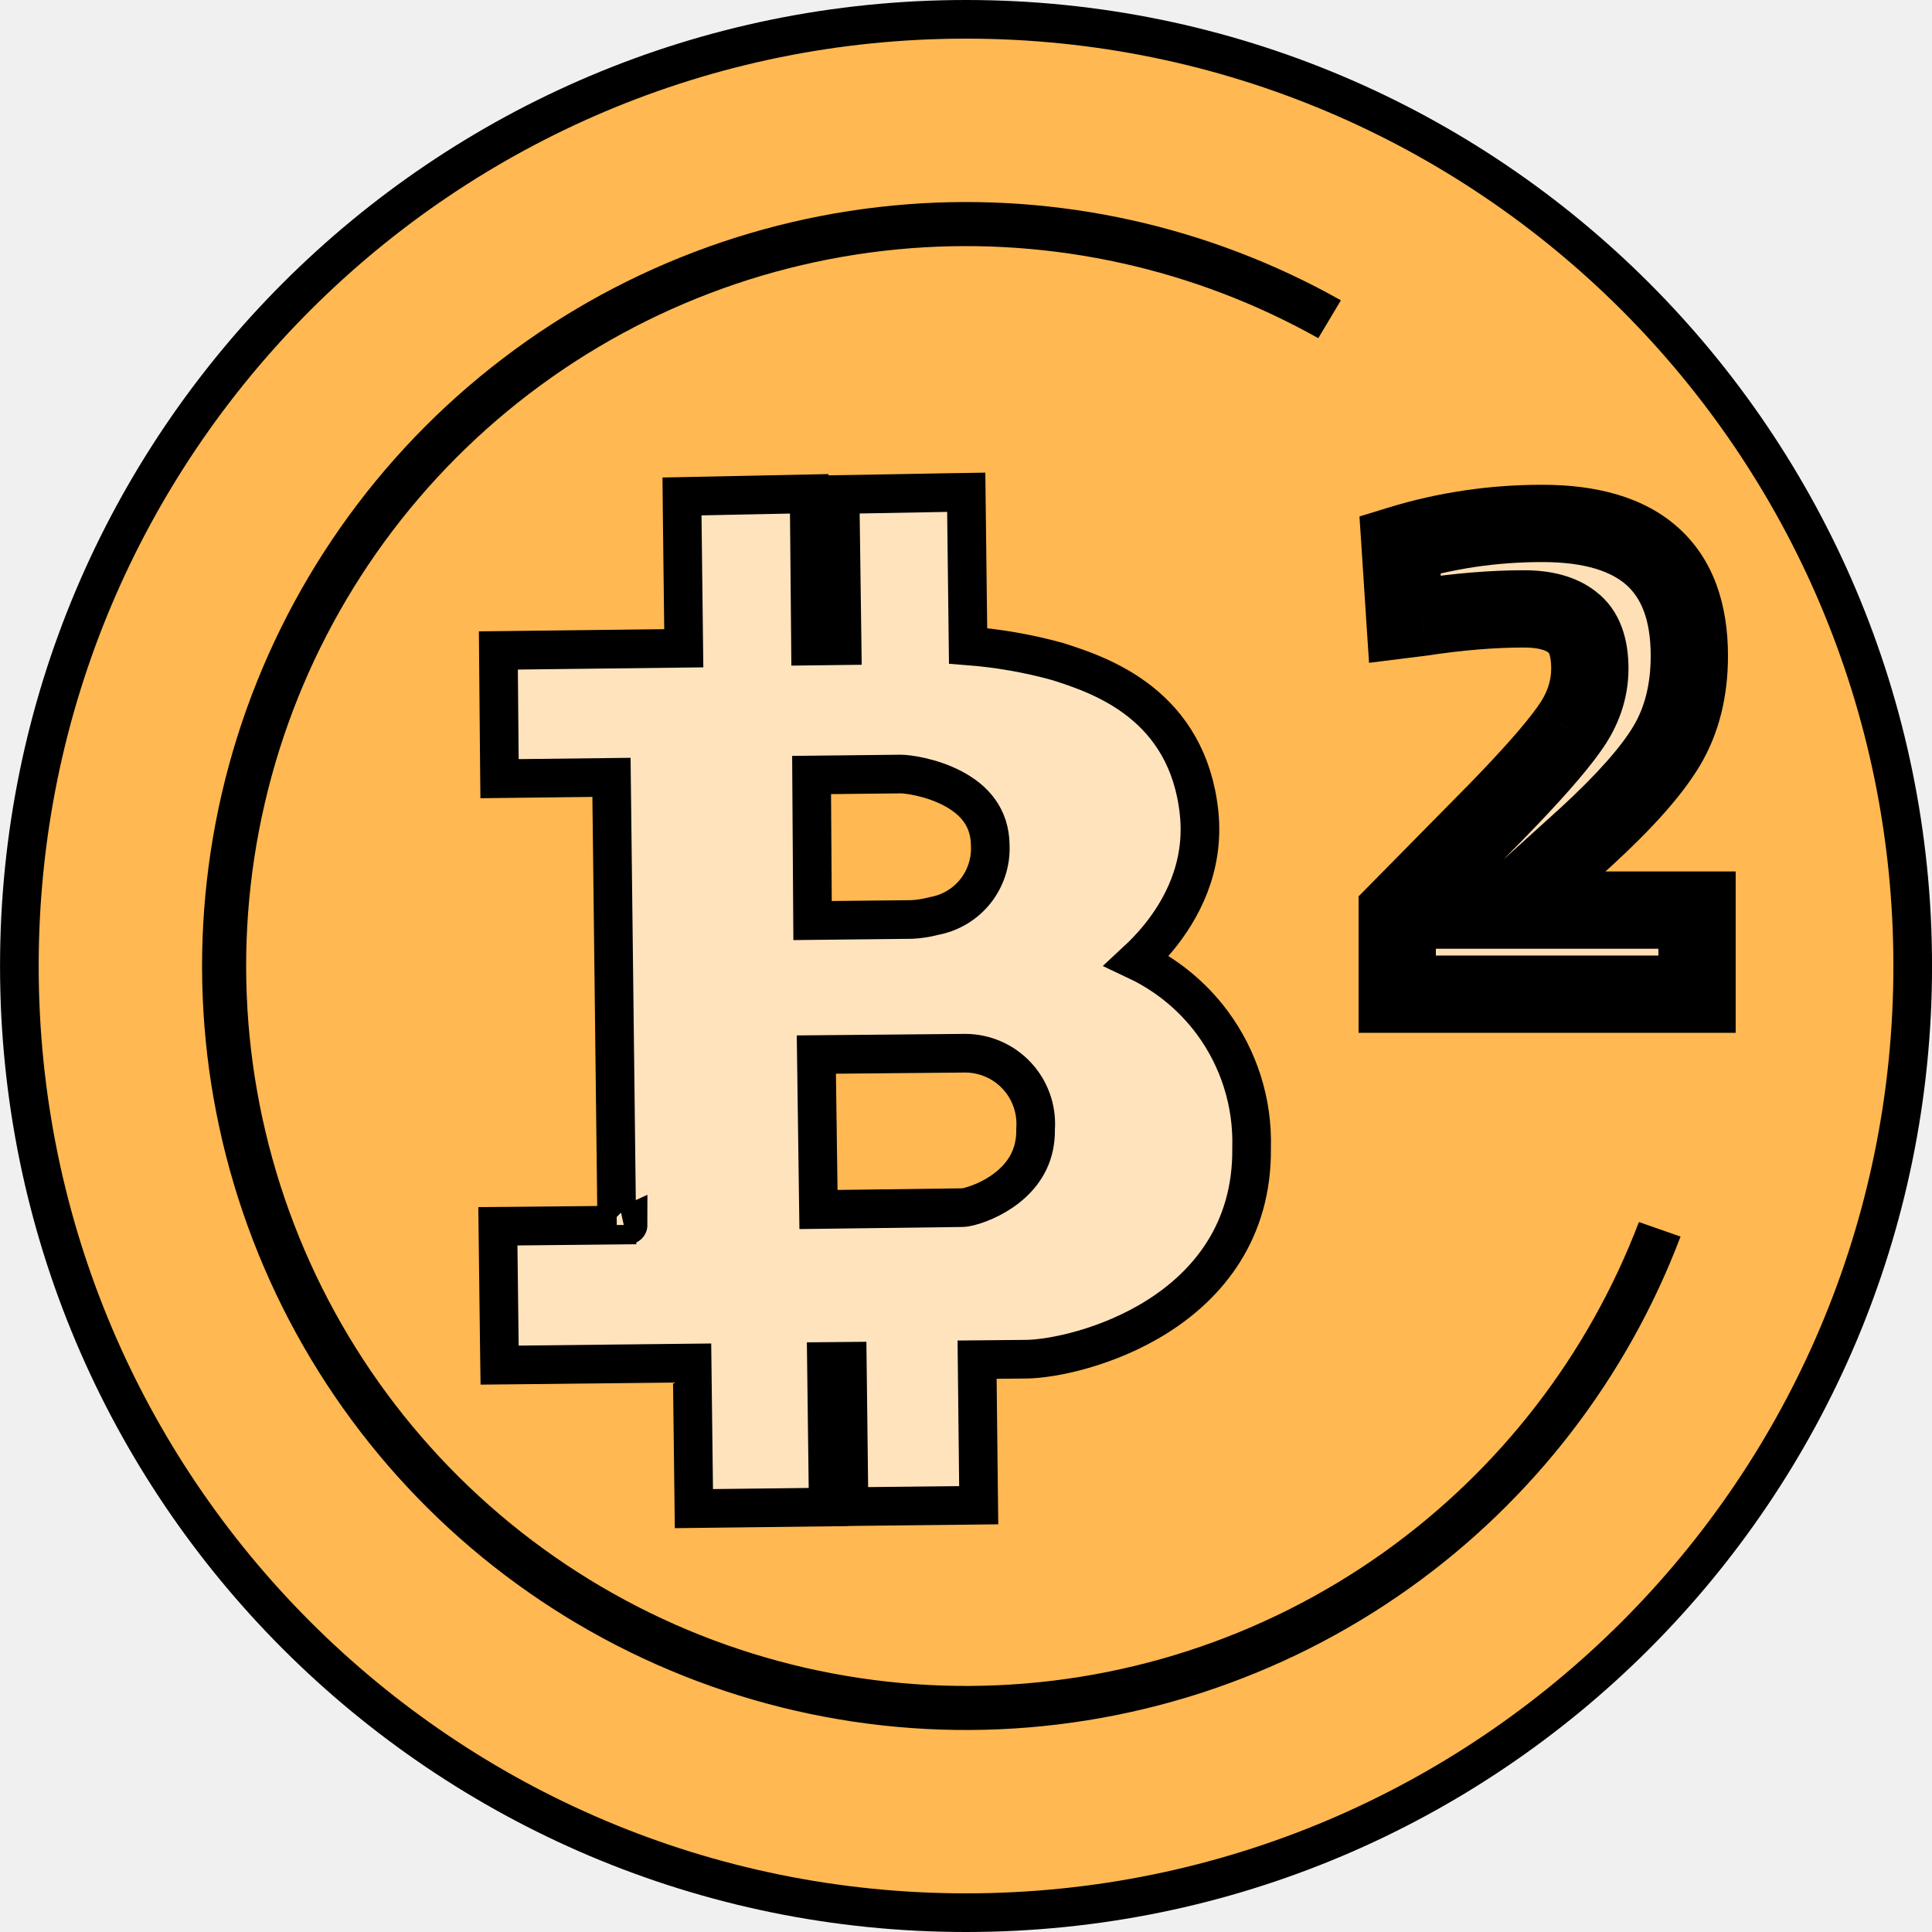
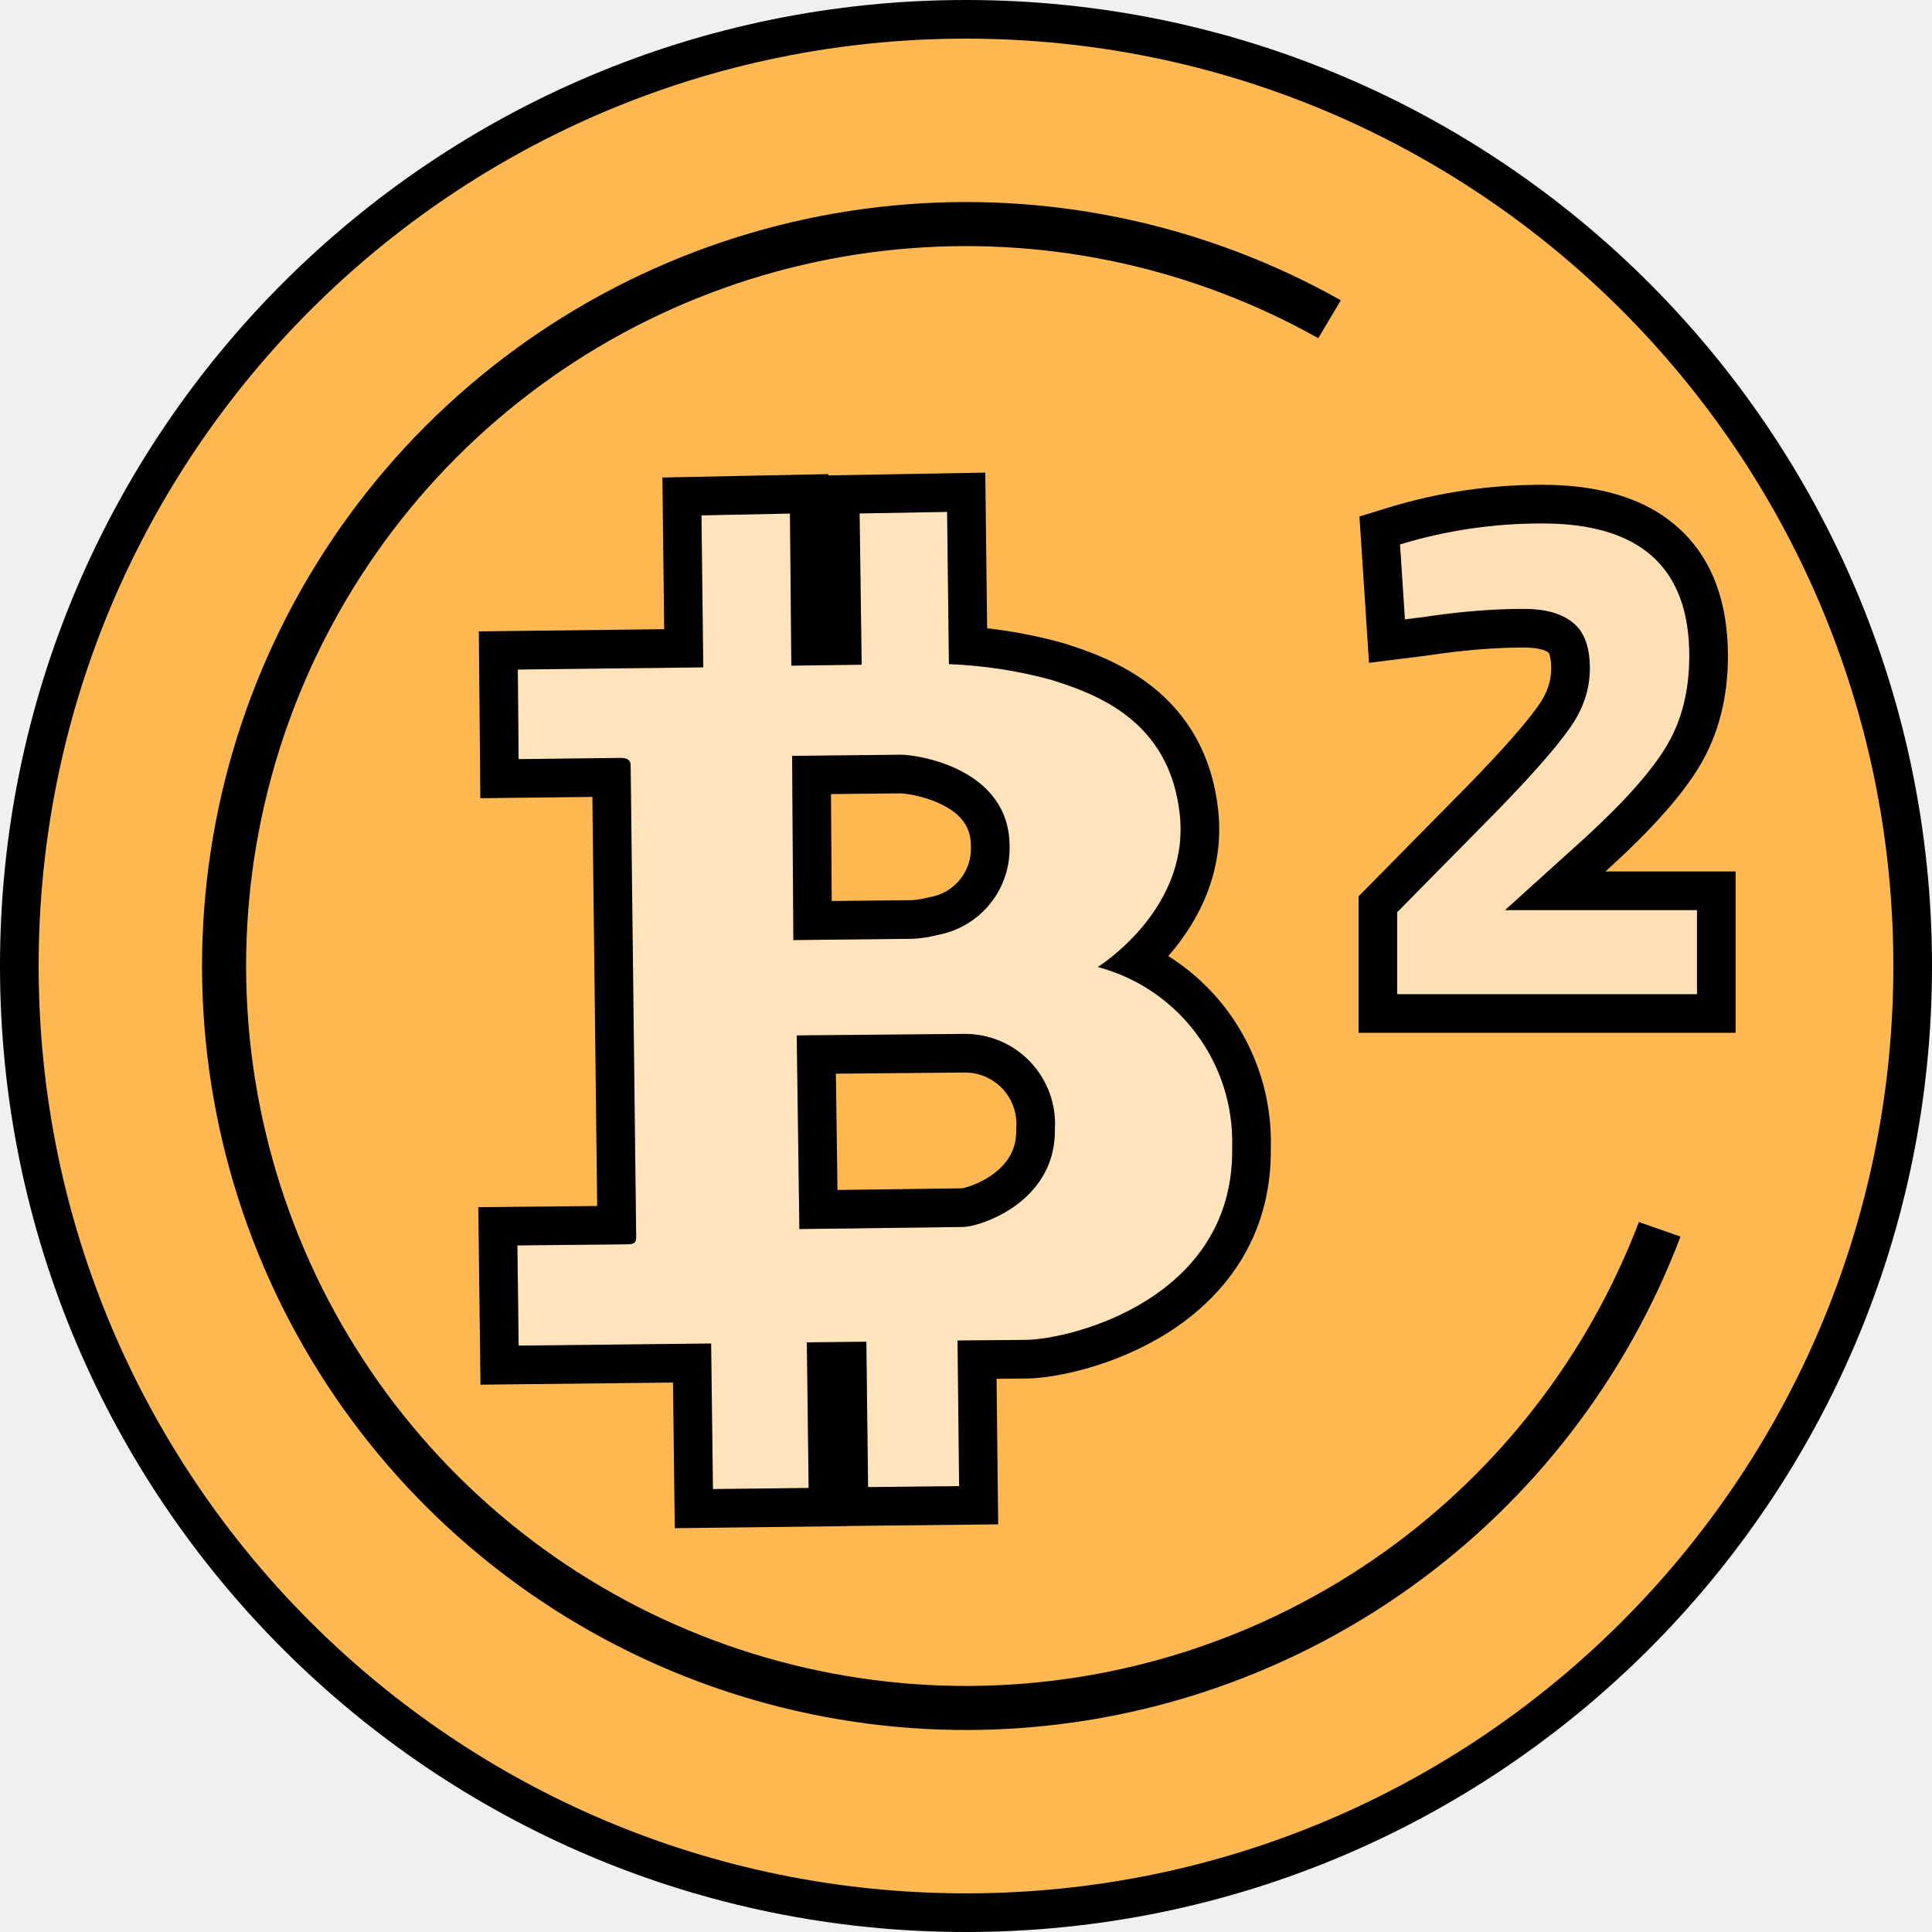
<svg xmlns="http://www.w3.org/2000/svg" width="50" height="50" viewBox="0 0 50 50" fill="none">
-   <circle cx="25.001" cy="25" r="24.5" fill="#FFB852" stroke="black" />
-   <path d="M15.962 31.706L13.386 31.732L12.885 31.736L12.891 32.238L12.923 34.83L12.93 35.329L13.429 35.324L17.912 35.275L17.952 38.543L17.958 39.043L18.458 39.037L20.935 39.008L21.435 39.002L21.429 38.501L21.388 35.235L21.928 35.23L21.967 38.492L21.973 38.992L22.473 38.986L24.829 38.961L25.329 38.955L25.323 38.455L25.287 35.188L26.558 35.176L26.561 35.176C27.238 35.167 28.677 34.877 29.952 34.072C31.249 33.254 32.417 31.874 32.391 29.707C32.425 28.54 32.064 27.396 31.368 26.459C30.857 25.772 30.186 25.226 29.421 24.864C29.59 24.707 29.774 24.519 29.955 24.302C30.567 23.566 31.181 22.451 31.032 21.036C30.887 19.659 30.263 18.756 29.508 18.159C28.773 17.576 27.929 17.298 27.369 17.12L27.36 17.117L27.35 17.115C26.599 16.909 25.83 16.775 25.054 16.715L25.012 13.242L25.006 12.74L24.503 12.748L22.24 12.789L21.742 12.797L21.748 13.295L21.794 16.71L20.976 16.72L20.945 13.286L20.941 12.78L20.435 12.791L18.145 12.838L17.65 12.848L17.655 13.343L17.696 16.777L13.396 16.828L12.898 16.834L12.902 17.332L12.923 19.651L12.928 20.152L13.429 20.146L15.825 20.118L15.962 31.706ZM16.078 20.116C16.078 20.116 16.077 20.116 16.076 20.116L16.078 20.116ZM16.255 31.702C16.255 31.703 16.254 31.703 16.253 31.703L16.255 31.702ZM25.628 21.886L25.628 21.886L25.628 21.9C25.643 22.324 25.504 22.74 25.239 23.071C24.973 23.402 24.597 23.627 24.18 23.704L24.163 23.708L24.146 23.712C23.968 23.758 23.786 23.786 23.602 23.796L21.029 23.824L21.004 20.057L23.303 20.032C23.303 20.032 23.303 20.032 23.303 20.032C23.471 20.03 24.092 20.107 24.656 20.404C25.2 20.691 25.624 21.139 25.628 21.886ZM26.802 29.198L26.801 29.217L26.801 29.235C26.809 29.859 26.549 30.301 26.204 30.619C25.848 30.949 25.405 31.14 25.105 31.219L25.098 31.221L25.091 31.223C25.028 31.241 24.962 31.252 24.897 31.254L21.182 31.302L21.127 27.292L24.993 27.257C25.24 27.259 25.485 27.312 25.711 27.411C25.939 27.511 26.144 27.656 26.313 27.838C26.483 28.019 26.614 28.234 26.698 28.468C26.782 28.701 26.817 28.95 26.802 29.198Z" fill="#FFE3BD" stroke="black" />
-   <path d="M23.498 5.286C27.4 4.988 31.299 5.856 34.702 7.772L34.117 8.752C30.916 6.956 27.252 6.144 23.584 6.423C19.751 6.716 16.102 8.187 13.137 10.635C10.172 13.084 8.038 16.389 7.026 20.099C6.015 23.808 6.176 27.739 7.487 31.354C8.798 34.968 11.195 38.089 14.349 40.287C17.504 42.485 21.261 43.653 25.106 43.632C28.951 43.61 32.695 42.4 35.824 40.166C38.818 38.029 41.109 35.057 42.415 31.626L43.492 32.003C42.108 35.656 39.672 38.821 36.487 41.094C33.166 43.465 29.192 44.749 25.112 44.772C21.032 44.795 17.045 43.555 13.697 41.222C10.35 38.89 7.806 35.578 6.415 31.743C5.023 27.907 4.853 23.735 5.926 19.799C7 15.862 9.265 12.354 12.411 9.756C15.557 7.158 19.429 5.596 23.498 5.286Z" fill="black" />
-   <path d="M43.919 25.729H36.16V23.608L38.716 21.015C39.623 20.085 40.251 19.372 40.602 18.876C40.964 18.381 41.145 17.855 41.145 17.299C41.145 16.731 40.994 16.332 40.692 16.102C40.402 15.873 39.985 15.758 39.441 15.758C38.632 15.758 37.749 15.831 36.794 15.976L36.359 16.03L36.233 14.09C37.417 13.728 38.644 13.546 39.913 13.546C42.451 13.546 43.72 14.688 43.72 16.973C43.72 17.867 43.526 18.64 43.139 19.293C42.753 19.946 42.052 20.737 41.037 21.668L38.952 23.553H43.919V25.729Z" fill="#FFDFB6" />
-   <path d="M43.919 25.729V26.729H44.919V25.729H43.919ZM36.16 25.729H35.16V26.729H36.16V25.729ZM36.16 23.608L35.448 22.906L35.16 23.198V23.608H36.16ZM38.716 21.015L39.428 21.717L39.432 21.713L38.716 21.015ZM40.602 18.876L39.794 18.286L39.79 18.292L39.785 18.299L40.602 18.876ZM40.692 16.102L40.071 16.887L40.079 16.893L40.087 16.899L40.692 16.102ZM36.794 15.976L36.919 16.968L36.932 16.966L36.945 16.964L36.794 15.976ZM36.359 16.03L35.361 16.095L35.431 17.154L36.483 17.022L36.359 16.03ZM36.233 14.09L35.94 13.134L35.183 13.366L35.235 14.155L36.233 14.09ZM41.037 21.668L41.707 22.41L41.712 22.405L41.037 21.668ZM38.952 23.553L38.281 22.812L36.355 24.553H38.952V23.553ZM43.919 23.553H44.919V22.553H43.919V23.553ZM43.919 24.729H36.16V26.729H43.919V24.729ZM37.16 25.729V23.608H35.16V25.729H37.16ZM36.872 24.31L39.428 21.717L38.004 20.313L35.448 22.906L36.872 24.31ZM39.432 21.713C40.344 20.777 41.019 20.017 41.418 19.454L39.785 18.299C39.483 18.726 38.901 19.392 38 20.318L39.432 21.713ZM41.408 19.467C41.883 18.819 42.145 18.089 42.145 17.299H40.145C40.145 17.62 40.045 17.943 39.794 18.286L41.408 19.467ZM42.145 17.299C42.145 16.579 41.953 15.805 41.297 15.306L40.087 16.899C40.071 16.886 40.079 16.882 40.097 16.928C40.118 16.984 40.145 17.098 40.145 17.299H42.145ZM41.313 15.318C40.78 14.896 40.108 14.758 39.441 14.758V16.758C39.862 16.758 40.024 16.849 40.071 16.887L41.313 15.318ZM39.441 14.758C38.573 14.758 37.64 14.836 36.644 14.987L36.945 16.964C37.859 16.825 38.69 16.758 39.441 16.758V14.758ZM36.67 14.983L36.235 15.038L36.483 17.022L36.919 16.968L36.67 14.983ZM37.357 15.965L37.23 14.025L35.235 14.155L35.361 16.095L37.357 15.965ZM36.525 15.046C37.612 14.713 38.74 14.546 39.913 14.546V12.546C38.547 12.546 37.221 12.742 35.94 13.134L36.525 15.046ZM39.913 14.546C41.052 14.546 41.72 14.805 42.099 15.146C42.458 15.469 42.72 16.014 42.72 16.973H44.72C44.72 15.648 44.347 14.479 43.437 13.66C42.547 12.859 41.311 12.546 39.913 12.546V14.546ZM42.72 16.973C42.72 17.72 42.559 18.311 42.279 18.783L44 19.803C44.493 18.97 44.72 18.014 44.72 16.973H42.72ZM42.279 18.783C41.968 19.309 41.352 20.022 40.361 20.931L41.712 22.405C42.751 21.453 43.538 20.582 44 19.803L42.279 18.783ZM40.366 20.926L38.281 22.812L39.623 24.295L41.707 22.41L40.366 20.926ZM38.952 24.553H43.919V22.553H38.952V24.553ZM42.919 23.553V25.729H44.919V23.553H42.919Z" fill="black" />
+   <g clip-path="url(#clip0_13_67)">
+     <path d="M25 49.5C38.531 49.5 49.5 38.531 49.5 25C49.5 11.469 38.531 0.5 25 0.5C11.469 0.5 0.5 11.469 0.5 25C0.5 38.531 11.469 49.5 25 49.5Z" fill="#FFB852" stroke="black" />
+     <path d="M16.464 31.947C16.467 32.107 16.469 32.2 16.249 32.203L13.391 32.231L13.423 34.824L18.404 34.77L18.451 38.537L20.928 38.508L20.881 34.74L22.421 34.724L22.466 38.486L24.823 38.461L24.781 34.692L26.553 34.676C27.733 34.66 31.946 33.611 31.89 29.703C31.923 28.645 31.597 27.607 30.966 26.758C30.334 25.909 29.434 25.298 28.412 25.025C28.412 25.025 30.793 23.555 30.534 21.088C30.275 18.622 28.334 17.952 27.217 17.597C26.35 17.359 25.458 17.222 24.559 17.187L24.512 13.248L22.248 13.288L22.3 17.203L20.48 17.227L20.444 13.291L18.155 13.338L18.201 17.271L13.401 17.328L13.422 19.646L16.054 19.615C16.319 19.612 16.32 19.745 16.321 19.833L16.464 31.947ZM20.5 19.562L23.297 19.532C23.778 19.528 26.116 19.9 26.127 21.883C26.145 22.427 25.968 22.959 25.628 23.384C25.287 23.808 24.806 24.096 24.271 24.196C24.057 24.252 23.837 24.285 23.616 24.296L20.532 24.329L20.5 19.562ZM20.62 26.796L24.992 26.757C25.309 26.759 25.621 26.826 25.911 26.953C26.201 27.08 26.462 27.265 26.678 27.496C26.894 27.728 27.06 28.001 27.167 28.299C27.274 28.596 27.32 28.913 27.3 29.229C27.32 30.806 25.951 31.514 25.231 31.702C25.126 31.733 25.017 31.751 24.907 31.754L20.688 31.808L20.62 26.796Z" fill="#FFE3BD" />
+     <path fill-rule="evenodd" clip-rule="evenodd" d="M15.455 31.211L12.378 31.241L12.435 35.835L17.417 35.781L17.463 39.549L21.94 39.496L21.94 39.492L25.833 39.45L25.791 35.683L26.562 35.676L26.566 35.676C27.33 35.666 28.86 35.351 30.218 34.495C31.617 33.612 32.915 32.09 32.889 29.711C32.924 28.436 32.529 27.185 31.768 26.161C31.346 25.594 30.825 25.114 30.235 24.742C30.269 24.703 30.304 24.663 30.338 24.622C31 23.826 31.696 22.581 31.528 20.984C31.368 19.463 30.67 18.441 29.817 17.767C29.003 17.122 28.08 16.822 27.52 16.644L27.5 16.638L27.481 16.633C26.847 16.459 26.2 16.334 25.547 16.26L25.499 12.231L21.435 12.303L21.435 12.27L17.143 12.358L17.189 16.283L12.392 16.34L12.431 20.658L15.33 20.624L15.455 31.211ZM18.2 17.271L13.401 17.328L13.422 19.646L16.053 19.615C16.318 19.612 16.32 19.745 16.321 19.833L16.463 31.947L16.464 31.948C16.467 32.107 16.468 32.2 16.248 32.203L13.39 32.231L13.422 34.824L18.404 34.77L18.451 38.537L20.927 38.508L20.881 34.74L22.421 34.724L22.466 38.486L24.822 38.461L24.781 34.692L26.553 34.676C27.733 34.66 31.945 33.611 31.889 29.703C31.922 28.645 31.597 27.607 30.965 26.758C30.569 26.224 30.066 25.785 29.494 25.465C29.155 25.275 28.791 25.127 28.411 25.025C28.411 25.025 28.837 24.762 29.31 24.271C29.954 23.602 30.683 22.511 30.534 21.088C30.274 18.622 28.334 17.952 27.217 17.597C26.349 17.359 25.457 17.222 24.558 17.187L24.511 13.248L22.247 13.288L22.3 17.203L20.48 17.227L20.444 13.291L18.154 13.338L18.2 17.271ZM26.127 21.883C26.116 19.9 23.777 19.528 23.297 19.532L20.5 19.562L20.532 24.329L23.616 24.296C23.837 24.285 24.056 24.252 24.271 24.196C24.805 24.096 25.287 23.808 25.627 23.384C25.968 22.959 26.145 22.427 26.127 21.883ZM23.585 23.296C23.732 23.288 23.877 23.265 24.019 23.228L24.053 23.219L24.087 23.213C24.387 23.157 24.657 22.995 24.848 22.758C25.038 22.52 25.138 22.222 25.128 21.917L25.127 21.903L25.127 21.889C25.124 21.387 24.864 21.08 24.422 20.847C24.194 20.727 23.943 20.645 23.719 20.594C23.608 20.568 23.51 20.552 23.433 20.543C23.395 20.538 23.363 20.535 23.34 20.533C23.319 20.532 23.308 20.532 23.306 20.532C23.306 20.532 23.306 20.532 23.306 20.532L21.506 20.551L21.525 23.318L23.585 23.296ZM27.3 29.229C27.319 28.913 27.274 28.596 27.167 28.299C27.06 28.001 26.893 27.728 26.677 27.496C26.462 27.265 26.201 27.08 25.911 26.953C25.621 26.826 25.308 26.759 24.992 26.757L20.619 26.796L20.688 31.808L24.907 31.754C25.017 31.751 25.126 31.733 25.231 31.702C25.951 31.514 27.32 30.806 27.3 29.229ZM24.883 30.754C24.905 30.753 24.927 30.75 24.948 30.743L24.963 30.739L24.977 30.735C25.218 30.672 25.581 30.514 25.864 30.252C26.123 30.012 26.306 29.7 26.3 29.242L26.299 29.205L26.302 29.167C26.313 28.987 26.287 28.806 26.226 28.637C26.165 28.467 26.07 28.311 25.947 28.179C25.823 28.047 25.674 27.942 25.509 27.869C25.346 27.797 25.17 27.759 24.992 27.757L21.633 27.787L21.674 30.796L24.883 30.754Z" fill="black" />
+     <path d="M23.497 5.286C27.399 4.988 31.297 5.856 34.701 7.772L34.116 8.752C30.915 6.956 27.251 6.143 23.584 6.423C19.75 6.716 16.101 8.187 13.136 10.635C10.171 13.084 8.037 16.389 7.025 20.099C6.014 23.808 6.175 27.739 7.486 31.354C8.797 34.968 11.194 38.088 14.348 40.287C17.503 42.485 21.26 43.653 25.105 43.632C28.95 43.61 32.694 42.4 35.823 40.166C38.817 38.029 41.108 35.057 42.414 31.626L43.491 32.003C42.107 35.656 39.671 38.821 36.486 41.094C33.165 43.465 29.192 44.749 25.111 44.772C21.031 44.795 17.044 43.555 13.696 41.222C10.349 38.89 7.805 35.578 6.414 31.743C5.022 27.907 4.852 23.735 5.925 19.798C6.999 15.862 9.264 12.354 12.41 9.756C15.556 7.158 19.428 5.596 23.497 5.286Z" fill="black" />
+     <path d="M43.918 25.729H36.159V23.608L38.715 21.015C39.622 20.085 40.25 19.372 40.601 18.876C40.963 18.381 41.145 17.855 41.145 17.299C41.145 16.731 40.993 16.332 40.691 16.102C40.401 15.873 39.984 15.758 39.441 15.758C38.631 15.758 37.748 15.831 36.794 15.976L36.359 16.03L36.232 14.09C37.416 13.728 38.643 13.546 39.912 13.546C42.45 13.546 43.719 14.688 43.719 16.973C43.719 17.867 43.526 18.64 43.139 19.293C42.752 19.946 42.051 20.737 41.036 21.668L38.951 23.553H43.918V25.729Z" fill="#FFDFB6" />
+     <path fill-rule="evenodd" clip-rule="evenodd" d="M44.918 26.729H35.159V23.198L37.999 20.317L38.001 20.315C38.901 19.391 39.482 18.726 39.784 18.299L39.789 18.292L39.794 18.286C40.045 17.943 40.145 17.62 40.145 17.299C40.145 17.098 40.117 16.984 40.096 16.928C40.089 16.91 40.084 16.899 40.081 16.894L40.078 16.893L40.071 16.887C40.023 16.849 39.861 16.758 39.441 16.758C38.69 16.758 37.858 16.825 36.944 16.964L36.931 16.966L35.43 17.154L35.182 13.366L35.939 13.134C37.221 12.742 38.546 12.546 39.912 12.546C41.31 12.546 42.546 12.859 43.436 13.66C44.346 14.478 44.719 15.648 44.719 16.973C44.719 18.014 44.492 18.97 43.999 19.803C43.537 20.582 42.75 21.453 41.712 22.405L41.707 22.41L41.548 22.553H44.918V26.729ZM38.951 23.553L41.036 21.668C42.051 20.737 42.752 19.946 43.139 19.293C43.526 18.64 43.719 17.867 43.719 16.973C43.719 14.688 42.45 13.546 39.912 13.546C38.643 13.546 37.416 13.728 36.232 14.09L36.359 16.03L36.794 15.976C36.983 15.947 37.169 15.921 37.352 15.898C38.095 15.805 38.791 15.758 39.441 15.758C39.984 15.758 40.401 15.873 40.691 16.102C40.993 16.332 41.145 16.731 41.145 17.299C41.145 17.855 40.963 18.381 40.601 18.876C40.25 19.372 39.622 20.085 38.715 21.015L36.159 23.608V25.729H43.918V23.553H38.951Z" fill="black" />
+   </g>
+   <defs>
+     <clipPath id="clip0_13_67">
+       <rect width="50" height="50" fill="white" />
+     </clipPath>
+   </defs>
</svg>
